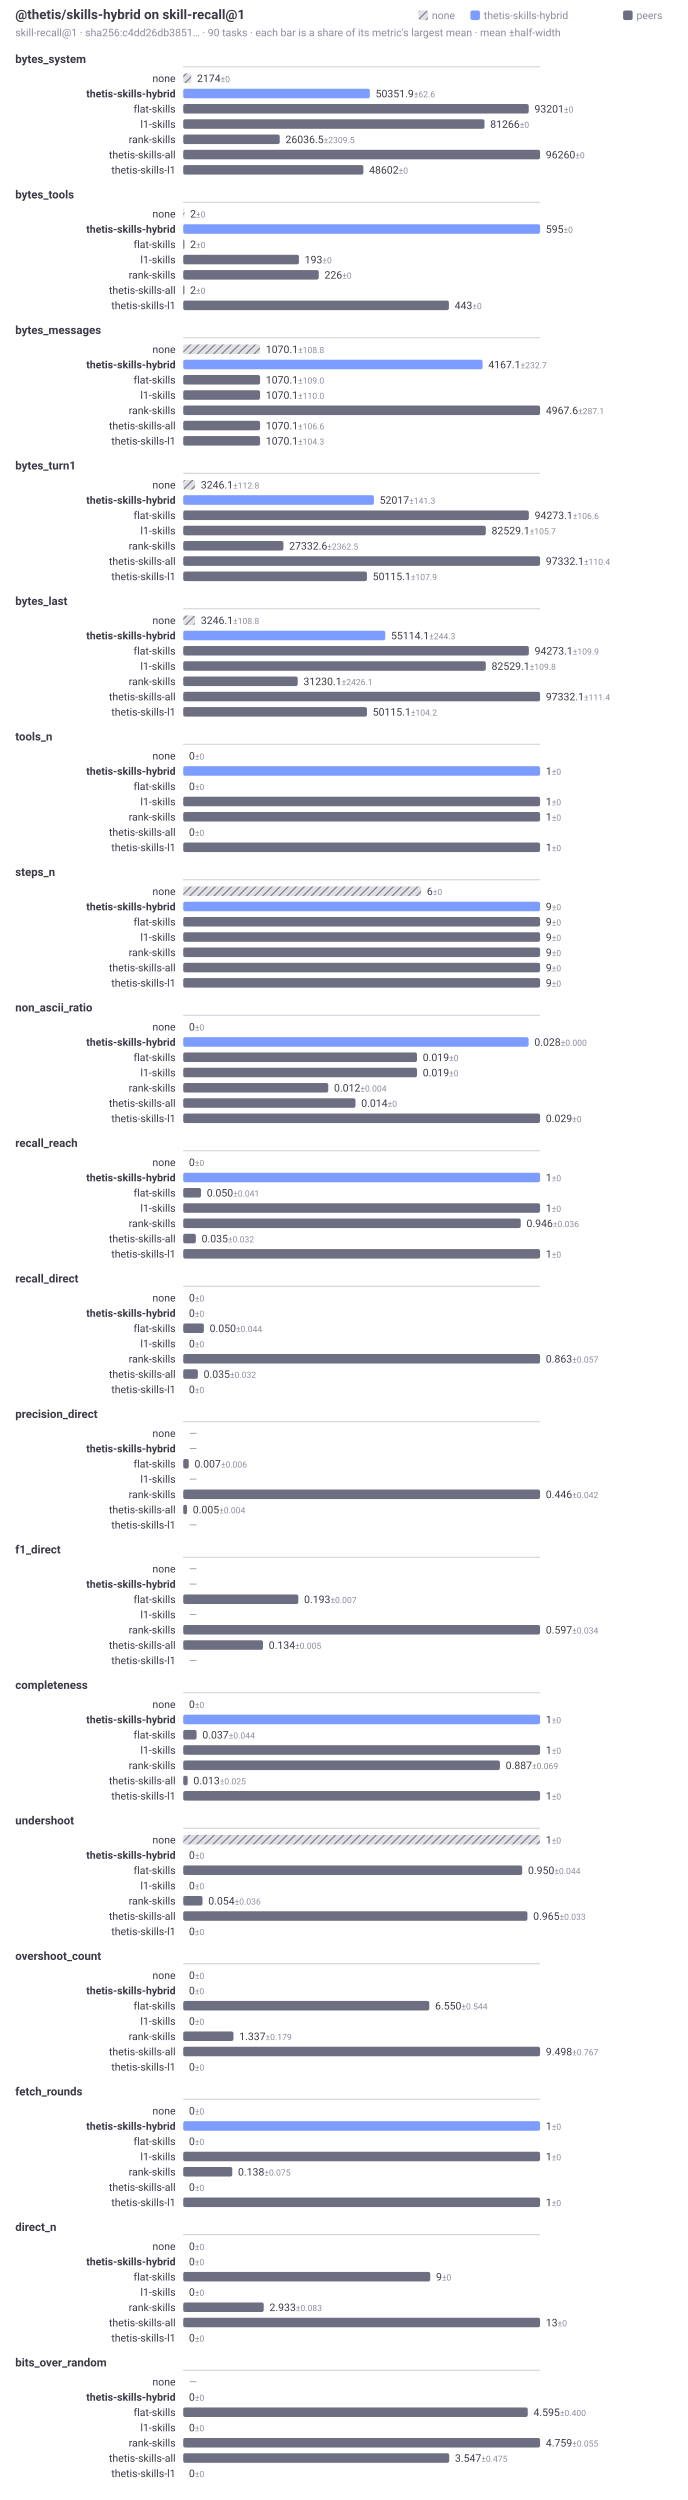
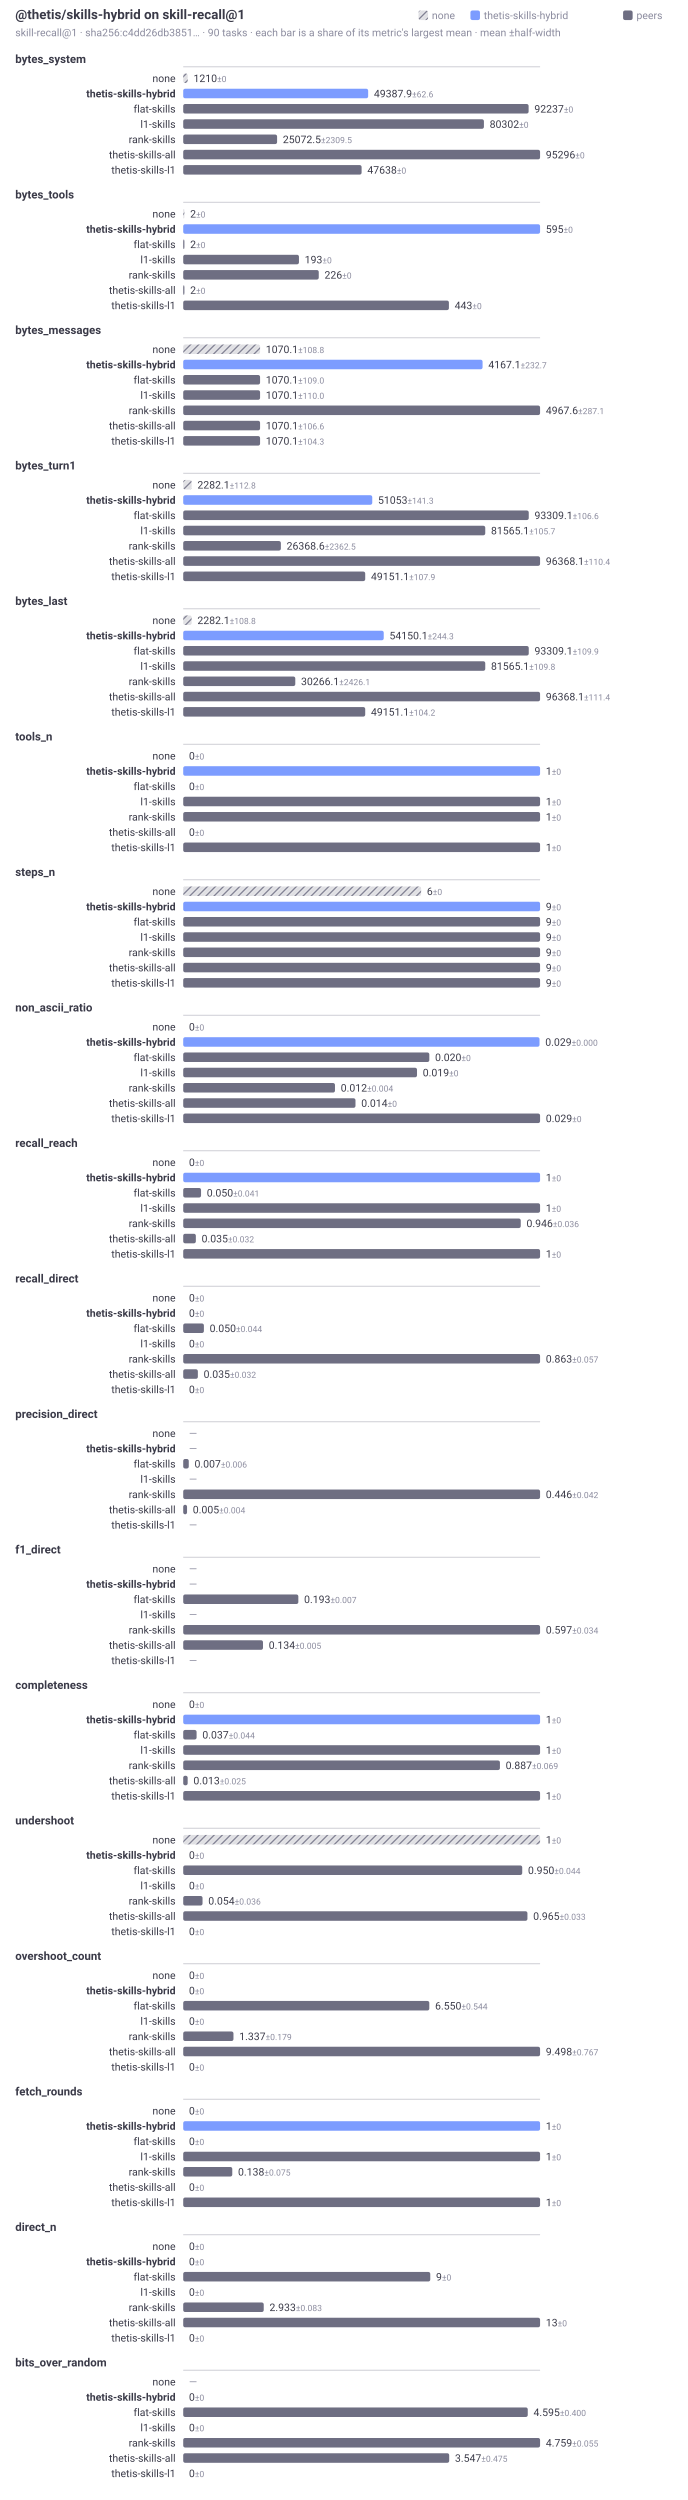
<svg xmlns="http://www.w3.org/2000/svg" width="720" height="2620" viewBox="0 0 720 2620" role="img" aria-labelledby="t d" font-family="system-ui, -apple-system, Segoe UI, Roboto, sans-serif">
  <style>.t{fill:#3a3a48}.f{fill:#8b8b9e}@media (prefers-color-scheme:dark){.t{fill:#d2d2dc}.f{fill:#9a9aae}}</style>
  <defs>
    <pattern id="hatch" width="6" height="6" patternUnits="userSpaceOnUse" patternTransform="rotate(45)">
      <rect width="6" height="6" fill="#6e6e82" fill-opacity="0.22" />
      <line x1="0" y1="0" x2="0" y2="6" stroke="#6e6e82" stroke-width="2" />
    </pattern>
  </defs>
  <text class="t" x="16" y="20" font-size="14" font-weight="600">@thetis/skills-hybrid on skill-recall@1</text>
  <text class="f" x="16" y="38" font-size="11">skill-recall@1 · sha256:c4dd26db3851… · 90 tasks · each bar is a share of its metric's largest mean · mean ±half-width</text>
  <rect x="653" y="11" width="10" height="10" rx="2" fill="#6e6e82" />
  <text class="f" x="667" y="20" font-size="11">peers</text>
  <rect x="493" y="11" width="10" height="10" rx="2" fill="#7c9cff" />
  <text class="f" x="507" y="20" font-size="11">thetis-skills-hybrid</text>
  <rect x="438.6" y="11" width="10" height="10" rx="2" fill="url(#hatch)" />
  <text class="f" x="452.6" y="20" font-size="11">none</text>
  <text class="t" x="16" y="66" font-size="12" font-weight="600">bytes_system</text>
  <line x1="192" y1="70" x2="566" y2="70" stroke="#6e6e82" stroke-opacity="0.35" stroke-width="1" />
  <text class="t" x="184" y="86" font-size="11" text-anchor="end">none</text>
-   <rect x="192" y="77" width="8.45" height="10" rx="2" fill="url(#hatch)" />
-   <text class="t" x="206.45" y="86" font-size="11">2174<tspan class="f" font-size="9"> ±0</tspan>
+   <rect x="192" y="77" width="4.75" height="10" rx="2" fill="url(#hatch)" />
+   <text class="t" x="202.75" y="86" font-size="11">1210<tspan class="f" font-size="9"> ±0</tspan>
  </text>
  <text class="t" x="184" y="102" font-size="11" text-anchor="end" font-weight="600">thetis-skills-hybrid</text>
-   <rect x="192" y="93" width="195.63" height="10" rx="2" fill="#7c9cff" />
-   <text class="t" x="393.63" y="102" font-size="11">50351.9<tspan class="f" font-size="9"> ±62.6</tspan>
+   <rect x="192" y="93" width="193.83" height="10" rx="2" fill="#7c9cff" />
+   <text class="t" x="391.83" y="102" font-size="11">49387.9<tspan class="f" font-size="9"> ±62.6</tspan>
  </text>
  <text class="t" x="184" y="118" font-size="11" text-anchor="end">flat-skills</text>
-   <rect x="192" y="109" width="362.11" height="10" rx="2" fill="#6e6e82" />
-   <text class="t" x="560.11" y="118" font-size="11">93201<tspan class="f" font-size="9"> ±0</tspan>
+   <rect x="192" y="109" width="361.99" height="10" rx="2" fill="#6e6e82" />
+   <text class="t" x="559.99" y="118" font-size="11">92237<tspan class="f" font-size="9"> ±0</tspan>
  </text>
  <text class="t" x="184" y="134" font-size="11" text-anchor="end">l1-skills</text>
-   <rect x="192" y="125" width="315.74" height="10" rx="2" fill="#6e6e82" />
-   <text class="t" x="513.74" y="134" font-size="11">81266<tspan class="f" font-size="9"> ±0</tspan>
+   <rect x="192" y="125" width="315.15" height="10" rx="2" fill="#6e6e82" />
+   <text class="t" x="513.15" y="134" font-size="11">80302<tspan class="f" font-size="9"> ±0</tspan>
  </text>
  <text class="t" x="184" y="150" font-size="11" text-anchor="end">rank-skills</text>
-   <rect x="192" y="141" width="101.16" height="10" rx="2" fill="#6e6e82" />
-   <text class="t" x="299.16" y="150" font-size="11">26036.5<tspan class="f" font-size="9"> ±2309.5</tspan>
+   <rect x="192" y="141" width="98.4" height="10" rx="2" fill="#6e6e82" />
+   <text class="t" x="296.4" y="150" font-size="11">25072.5<tspan class="f" font-size="9"> ±2309.5</tspan>
  </text>
  <text class="t" x="184" y="166" font-size="11" text-anchor="end">thetis-skills-all</text>
  <rect x="192" y="157" width="374" height="10" rx="2" fill="#6e6e82" />
-   <text class="t" x="572" y="166" font-size="11">96260<tspan class="f" font-size="9"> ±0</tspan>
+   <text class="t" x="572" y="166" font-size="11">95296<tspan class="f" font-size="9"> ±0</tspan>
  </text>
  <text class="t" x="184" y="182" font-size="11" text-anchor="end">thetis-skills-l1</text>
-   <rect x="192" y="173" width="188.83" height="10" rx="2" fill="#6e6e82" />
-   <text class="t" x="386.83" y="182" font-size="11">48602<tspan class="f" font-size="9"> ±0</tspan>
+   <rect x="192" y="173" width="186.96" height="10" rx="2" fill="#6e6e82" />
+   <text class="t" x="384.96" y="182" font-size="11">47638<tspan class="f" font-size="9"> ±0</tspan>
  </text>
  <text class="t" x="16" y="208" font-size="12" font-weight="600">bytes_tools</text>
  <line x1="192" y1="212" x2="566" y2="212" stroke="#6e6e82" stroke-opacity="0.35" stroke-width="1" />
  <text class="t" x="184" y="228" font-size="11" text-anchor="end">none</text>
  <rect x="192" y="219" width="1.26" height="10" rx="2" fill="url(#hatch)" />
  <text class="t" x="199.26" y="228" font-size="11">2<tspan class="f" font-size="9"> ±0</tspan>
  </text>
  <text class="t" x="184" y="244" font-size="11" text-anchor="end" font-weight="600">thetis-skills-hybrid</text>
  <rect x="192" y="235" width="374" height="10" rx="2" fill="#7c9cff" />
  <text class="t" x="572" y="244" font-size="11">595<tspan class="f" font-size="9"> ±0</tspan>
  </text>
  <text class="t" x="184" y="260" font-size="11" text-anchor="end">flat-skills</text>
  <rect x="192" y="251" width="1.26" height="10" rx="2" fill="#6e6e82" />
  <text class="t" x="199.26" y="260" font-size="11">2<tspan class="f" font-size="9"> ±0</tspan>
  </text>
  <text class="t" x="184" y="276" font-size="11" text-anchor="end">l1-skills</text>
  <rect x="192" y="267" width="121.31" height="10" rx="2" fill="#6e6e82" />
  <text class="t" x="319.31" y="276" font-size="11">193<tspan class="f" font-size="9"> ±0</tspan>
  </text>
  <text class="t" x="184" y="292" font-size="11" text-anchor="end">rank-skills</text>
  <rect x="192" y="283" width="142.06" height="10" rx="2" fill="#6e6e82" />
  <text class="t" x="340.06" y="292" font-size="11">226<tspan class="f" font-size="9"> ±0</tspan>
  </text>
  <text class="t" x="184" y="308" font-size="11" text-anchor="end">thetis-skills-all</text>
  <rect x="192" y="299" width="1.26" height="10" rx="2" fill="#6e6e82" />
  <text class="t" x="199.26" y="308" font-size="11">2<tspan class="f" font-size="9"> ±0</tspan>
  </text>
  <text class="t" x="184" y="324" font-size="11" text-anchor="end">thetis-skills-l1</text>
  <rect x="192" y="315" width="278.46" height="10" rx="2" fill="#6e6e82" />
  <text class="t" x="476.46" y="324" font-size="11">443<tspan class="f" font-size="9"> ±0</tspan>
  </text>
  <text class="t" x="16" y="350" font-size="12" font-weight="600">bytes_messages</text>
  <line x1="192" y1="354" x2="566" y2="354" stroke="#6e6e82" stroke-opacity="0.35" stroke-width="1" />
  <text class="t" x="184" y="370" font-size="11" text-anchor="end">none</text>
  <rect x="192" y="361" width="80.56" height="10" rx="2" fill="url(#hatch)" />
  <text class="t" x="278.56" y="370" font-size="11">1070.1<tspan class="f" font-size="9"> ±108.8</tspan>
  </text>
  <text class="t" x="184" y="386" font-size="11" text-anchor="end" font-weight="600">thetis-skills-hybrid</text>
  <rect x="192" y="377" width="313.74" height="10" rx="2" fill="#7c9cff" />
  <text class="t" x="511.74" y="386" font-size="11">4167.1<tspan class="f" font-size="9"> ±232.7</tspan>
  </text>
  <text class="t" x="184" y="402" font-size="11" text-anchor="end">flat-skills</text>
  <rect x="192" y="393" width="80.56" height="10" rx="2" fill="#6e6e82" />
  <text class="t" x="278.56" y="402" font-size="11">1070.1<tspan class="f" font-size="9"> ±109.0</tspan>
  </text>
  <text class="t" x="184" y="418" font-size="11" text-anchor="end">l1-skills</text>
  <rect x="192" y="409" width="80.56" height="10" rx="2" fill="#6e6e82" />
  <text class="t" x="278.56" y="418" font-size="11">1070.1<tspan class="f" font-size="9"> ±110.0</tspan>
  </text>
  <text class="t" x="184" y="434" font-size="11" text-anchor="end">rank-skills</text>
  <rect x="192" y="425" width="374" height="10" rx="2" fill="#6e6e82" />
  <text class="t" x="572" y="434" font-size="11">4967.6<tspan class="f" font-size="9"> ±287.1</tspan>
  </text>
  <text class="t" x="184" y="450" font-size="11" text-anchor="end">thetis-skills-all</text>
  <rect x="192" y="441" width="80.56" height="10" rx="2" fill="#6e6e82" />
  <text class="t" x="278.56" y="450" font-size="11">1070.1<tspan class="f" font-size="9"> ±106.6</tspan>
  </text>
  <text class="t" x="184" y="466" font-size="11" text-anchor="end">thetis-skills-l1</text>
  <rect x="192" y="457" width="80.56" height="10" rx="2" fill="#6e6e82" />
  <text class="t" x="278.56" y="466" font-size="11">1070.1<tspan class="f" font-size="9"> ±104.3</tspan>
  </text>
  <text class="t" x="16" y="492" font-size="12" font-weight="600">bytes_turn1</text>
  <line x1="192" y1="496" x2="566" y2="496" stroke="#6e6e82" stroke-opacity="0.35" stroke-width="1" />
  <text class="t" x="184" y="512" font-size="11" text-anchor="end">none</text>
-   <rect x="192" y="503" width="12.47" height="10" rx="2" fill="url(#hatch)" />
-   <text class="t" x="210.47" y="512" font-size="11">3246.1<tspan class="f" font-size="9"> ±112.8</tspan>
+   <rect x="192" y="503" width="8.86" height="10" rx="2" fill="url(#hatch)" />
+   <text class="t" x="206.86" y="512" font-size="11">2282.1<tspan class="f" font-size="9"> ±112.8</tspan>
  </text>
  <text class="t" x="184" y="528" font-size="11" text-anchor="end" font-weight="600">thetis-skills-hybrid</text>
-   <rect x="192" y="519" width="199.88" height="10" rx="2" fill="#7c9cff" />
-   <text class="t" x="397.88" y="528" font-size="11">52017<tspan class="f" font-size="9"> ±141.3</tspan>
+   <rect x="192" y="519" width="198.13" height="10" rx="2" fill="#7c9cff" />
+   <text class="t" x="396.13" y="528" font-size="11">51053<tspan class="f" font-size="9"> ±141.3</tspan>
  </text>
  <text class="t" x="184" y="544" font-size="11" text-anchor="end">flat-skills</text>
-   <rect x="192" y="535" width="362.25" height="10" rx="2" fill="#6e6e82" />
-   <text class="t" x="560.25" y="544" font-size="11">94273.1<tspan class="f" font-size="9"> ±106.6</tspan>
+   <rect x="192" y="535" width="362.13" height="10" rx="2" fill="#6e6e82" />
+   <text class="t" x="560.13" y="544" font-size="11">93309.1<tspan class="f" font-size="9"> ±106.6</tspan>
  </text>
  <text class="t" x="184" y="560" font-size="11" text-anchor="end">l1-skills</text>
-   <rect x="192" y="551" width="317.12" height="10" rx="2" fill="#6e6e82" />
-   <text class="t" x="515.12" y="560" font-size="11">82529.1<tspan class="f" font-size="9"> ±105.7</tspan>
+   <rect x="192" y="551" width="316.55" height="10" rx="2" fill="#6e6e82" />
+   <text class="t" x="514.55" y="560" font-size="11">81565.1<tspan class="f" font-size="9"> ±105.7</tspan>
  </text>
  <text class="t" x="184" y="576" font-size="11" text-anchor="end">rank-skills</text>
-   <rect x="192" y="567" width="105.03" height="10" rx="2" fill="#6e6e82" />
-   <text class="t" x="303.03" y="576" font-size="11">27332.6<tspan class="f" font-size="9"> ±2362.5</tspan>
+   <rect x="192" y="567" width="102.34" height="10" rx="2" fill="#6e6e82" />
+   <text class="t" x="300.34" y="576" font-size="11">26368.6<tspan class="f" font-size="9"> ±2362.5</tspan>
  </text>
  <text class="t" x="184" y="592" font-size="11" text-anchor="end">thetis-skills-all</text>
  <rect x="192" y="583" width="374" height="10" rx="2" fill="#6e6e82" />
-   <text class="t" x="572" y="592" font-size="11">97332.1<tspan class="f" font-size="9"> ±110.4</tspan>
+   <text class="t" x="572" y="592" font-size="11">96368.1<tspan class="f" font-size="9"> ±110.4</tspan>
  </text>
  <text class="t" x="184" y="608" font-size="11" text-anchor="end">thetis-skills-l1</text>
-   <rect x="192" y="599" width="192.57" height="10" rx="2" fill="#6e6e82" />
-   <text class="t" x="390.57" y="608" font-size="11">50115.1<tspan class="f" font-size="9"> ±107.9</tspan>
+   <rect x="192" y="599" width="190.75" height="10" rx="2" fill="#6e6e82" />
+   <text class="t" x="388.75" y="608" font-size="11">49151.1<tspan class="f" font-size="9"> ±107.9</tspan>
  </text>
  <text class="t" x="16" y="634" font-size="12" font-weight="600">bytes_last</text>
  <line x1="192" y1="638" x2="566" y2="638" stroke="#6e6e82" stroke-opacity="0.35" stroke-width="1" />
  <text class="t" x="184" y="654" font-size="11" text-anchor="end">none</text>
-   <rect x="192" y="645" width="12.47" height="10" rx="2" fill="url(#hatch)" />
-   <text class="t" x="210.47" y="654" font-size="11">3246.1<tspan class="f" font-size="9"> ±108.8</tspan>
+   <rect x="192" y="645" width="8.86" height="10" rx="2" fill="url(#hatch)" />
+   <text class="t" x="206.86" y="654" font-size="11">2282.1<tspan class="f" font-size="9"> ±108.8</tspan>
  </text>
  <text class="t" x="184" y="670" font-size="11" text-anchor="end" font-weight="600">thetis-skills-hybrid</text>
-   <rect x="192" y="661" width="211.78" height="10" rx="2" fill="#7c9cff" />
-   <text class="t" x="409.78" y="670" font-size="11">55114.1<tspan class="f" font-size="9"> ±244.3</tspan>
+   <rect x="192" y="661" width="210.15" height="10" rx="2" fill="#7c9cff" />
+   <text class="t" x="408.15" y="670" font-size="11">54150.1<tspan class="f" font-size="9"> ±244.3</tspan>
  </text>
  <text class="t" x="184" y="686" font-size="11" text-anchor="end">flat-skills</text>
-   <rect x="192" y="677" width="362.25" height="10" rx="2" fill="#6e6e82" />
-   <text class="t" x="560.25" y="686" font-size="11">94273.1<tspan class="f" font-size="9"> ±109.9</tspan>
+   <rect x="192" y="677" width="362.13" height="10" rx="2" fill="#6e6e82" />
+   <text class="t" x="560.13" y="686" font-size="11">93309.1<tspan class="f" font-size="9"> ±109.9</tspan>
  </text>
  <text class="t" x="184" y="702" font-size="11" text-anchor="end">l1-skills</text>
-   <rect x="192" y="693" width="317.12" height="10" rx="2" fill="#6e6e82" />
-   <text class="t" x="515.12" y="702" font-size="11">82529.1<tspan class="f" font-size="9"> ±109.8</tspan>
+   <rect x="192" y="693" width="316.55" height="10" rx="2" fill="#6e6e82" />
+   <text class="t" x="514.55" y="702" font-size="11">81565.1<tspan class="f" font-size="9"> ±109.8</tspan>
  </text>
  <text class="t" x="184" y="718" font-size="11" text-anchor="end">rank-skills</text>
-   <rect x="192" y="709" width="120" height="10" rx="2" fill="#6e6e82" />
-   <text class="t" x="318" y="718" font-size="11">31230.1<tspan class="f" font-size="9"> ±2426.1</tspan>
+   <rect x="192" y="709" width="117.46" height="10" rx="2" fill="#6e6e82" />
+   <text class="t" x="315.46" y="718" font-size="11">30266.1<tspan class="f" font-size="9"> ±2426.1</tspan>
  </text>
  <text class="t" x="184" y="734" font-size="11" text-anchor="end">thetis-skills-all</text>
  <rect x="192" y="725" width="374" height="10" rx="2" fill="#6e6e82" />
-   <text class="t" x="572" y="734" font-size="11">97332.1<tspan class="f" font-size="9"> ±111.4</tspan>
+   <text class="t" x="572" y="734" font-size="11">96368.1<tspan class="f" font-size="9"> ±111.4</tspan>
  </text>
  <text class="t" x="184" y="750" font-size="11" text-anchor="end">thetis-skills-l1</text>
-   <rect x="192" y="741" width="192.57" height="10" rx="2" fill="#6e6e82" />
-   <text class="t" x="390.57" y="750" font-size="11">50115.1<tspan class="f" font-size="9"> ±104.2</tspan>
+   <rect x="192" y="741" width="190.75" height="10" rx="2" fill="#6e6e82" />
+   <text class="t" x="388.75" y="750" font-size="11">49151.1<tspan class="f" font-size="9"> ±104.2</tspan>
  </text>
  <text class="t" x="16" y="776" font-size="12" font-weight="600">tools_n</text>
  <line x1="192" y1="780" x2="566" y2="780" stroke="#6e6e82" stroke-opacity="0.35" stroke-width="1" />
  <text class="t" x="184" y="796" font-size="11" text-anchor="end">none</text>
  <rect x="192" y="787" width="0" height="10" rx="2" fill="url(#hatch)" />
  <text class="t" x="198" y="796" font-size="11">0<tspan class="f" font-size="9"> ±0</tspan>
  </text>
  <text class="t" x="184" y="812" font-size="11" text-anchor="end" font-weight="600">thetis-skills-hybrid</text>
  <rect x="192" y="803" width="374" height="10" rx="2" fill="#7c9cff" />
  <text class="t" x="572" y="812" font-size="11">1<tspan class="f" font-size="9"> ±0</tspan>
  </text>
  <text class="t" x="184" y="828" font-size="11" text-anchor="end">flat-skills</text>
  <rect x="192" y="819" width="0" height="10" rx="2" fill="#6e6e82" />
  <text class="t" x="198" y="828" font-size="11">0<tspan class="f" font-size="9"> ±0</tspan>
  </text>
  <text class="t" x="184" y="844" font-size="11" text-anchor="end">l1-skills</text>
  <rect x="192" y="835" width="374" height="10" rx="2" fill="#6e6e82" />
  <text class="t" x="572" y="844" font-size="11">1<tspan class="f" font-size="9"> ±0</tspan>
  </text>
  <text class="t" x="184" y="860" font-size="11" text-anchor="end">rank-skills</text>
  <rect x="192" y="851" width="374" height="10" rx="2" fill="#6e6e82" />
  <text class="t" x="572" y="860" font-size="11">1<tspan class="f" font-size="9"> ±0</tspan>
  </text>
  <text class="t" x="184" y="876" font-size="11" text-anchor="end">thetis-skills-all</text>
  <rect x="192" y="867" width="0" height="10" rx="2" fill="#6e6e82" />
  <text class="t" x="198" y="876" font-size="11">0<tspan class="f" font-size="9"> ±0</tspan>
  </text>
  <text class="t" x="184" y="892" font-size="11" text-anchor="end">thetis-skills-l1</text>
  <rect x="192" y="883" width="374" height="10" rx="2" fill="#6e6e82" />
  <text class="t" x="572" y="892" font-size="11">1<tspan class="f" font-size="9"> ±0</tspan>
  </text>
  <text class="t" x="16" y="918" font-size="12" font-weight="600">steps_n</text>
  <line x1="192" y1="922" x2="566" y2="922" stroke="#6e6e82" stroke-opacity="0.35" stroke-width="1" />
  <text class="t" x="184" y="938" font-size="11" text-anchor="end">none</text>
  <rect x="192" y="929" width="249.33" height="10" rx="2" fill="url(#hatch)" />
  <text class="t" x="447.33" y="938" font-size="11">6<tspan class="f" font-size="9"> ±0</tspan>
  </text>
  <text class="t" x="184" y="954" font-size="11" text-anchor="end" font-weight="600">thetis-skills-hybrid</text>
  <rect x="192" y="945" width="374" height="10" rx="2" fill="#7c9cff" />
  <text class="t" x="572" y="954" font-size="11">9<tspan class="f" font-size="9"> ±0</tspan>
  </text>
  <text class="t" x="184" y="970" font-size="11" text-anchor="end">flat-skills</text>
  <rect x="192" y="961" width="374" height="10" rx="2" fill="#6e6e82" />
  <text class="t" x="572" y="970" font-size="11">9<tspan class="f" font-size="9"> ±0</tspan>
  </text>
  <text class="t" x="184" y="986" font-size="11" text-anchor="end">l1-skills</text>
  <rect x="192" y="977" width="374" height="10" rx="2" fill="#6e6e82" />
  <text class="t" x="572" y="986" font-size="11">9<tspan class="f" font-size="9"> ±0</tspan>
  </text>
  <text class="t" x="184" y="1002" font-size="11" text-anchor="end">rank-skills</text>
  <rect x="192" y="993" width="374" height="10" rx="2" fill="#6e6e82" />
  <text class="t" x="572" y="1002" font-size="11">9<tspan class="f" font-size="9"> ±0</tspan>
  </text>
  <text class="t" x="184" y="1018" font-size="11" text-anchor="end">thetis-skills-all</text>
  <rect x="192" y="1009" width="374" height="10" rx="2" fill="#6e6e82" />
  <text class="t" x="572" y="1018" font-size="11">9<tspan class="f" font-size="9"> ±0</tspan>
  </text>
  <text class="t" x="184" y="1034" font-size="11" text-anchor="end">thetis-skills-l1</text>
  <rect x="192" y="1025" width="374" height="10" rx="2" fill="#6e6e82" />
  <text class="t" x="572" y="1034" font-size="11">9<tspan class="f" font-size="9"> ±0</tspan>
  </text>
  <text class="t" x="16" y="1060" font-size="12" font-weight="600">non_ascii_ratio</text>
  <line x1="192" y1="1064" x2="566" y2="1064" stroke="#6e6e82" stroke-opacity="0.35" stroke-width="1" />
  <text class="t" x="184" y="1080" font-size="11" text-anchor="end">none</text>
  <rect x="192" y="1071" width="0" height="10" rx="2" fill="url(#hatch)" />
  <text class="t" x="198" y="1080" font-size="11">0<tspan class="f" font-size="9"> ±0</tspan>
  </text>
  <text class="t" x="184" y="1096" font-size="11" text-anchor="end" font-weight="600">thetis-skills-hybrid</text>
-   <rect x="192" y="1087" width="361.96" height="10" rx="2" fill="#7c9cff" />
-   <text class="t" x="559.96" y="1096" font-size="11">0.028<tspan class="f" font-size="9"> ±0.000</tspan>
+   <rect x="192" y="1087" width="373.43" height="10" rx="2" fill="#7c9cff" />
+   <text class="t" x="571.43" y="1096" font-size="11">0.029<tspan class="f" font-size="9"> ±0.000</tspan>
  </text>
  <text class="t" x="184" y="1112" font-size="11" text-anchor="end">flat-skills</text>
-   <rect x="192" y="1103" width="245.03" height="10" rx="2" fill="#6e6e82" />
-   <text class="t" x="443.03" y="1112" font-size="11">0.019<tspan class="f" font-size="9"> ±0</tspan>
+   <rect x="192" y="1103" width="257.93" height="10" rx="2" fill="#6e6e82" />
+   <text class="t" x="455.93" y="1112" font-size="11">0.020<tspan class="f" font-size="9"> ±0</tspan>
  </text>
  <text class="t" x="184" y="1128" font-size="11" text-anchor="end">l1-skills</text>
  <rect x="192" y="1119" width="245.03" height="10" rx="2" fill="#6e6e82" />
  <text class="t" x="443.03" y="1128" font-size="11">0.019<tspan class="f" font-size="9"> ±0</tspan>
  </text>
  <text class="t" x="184" y="1144" font-size="11" text-anchor="end">rank-skills</text>
-   <rect x="192" y="1135" width="152.04" height="10" rx="2" fill="#6e6e82" />
-   <text class="t" x="350.04" y="1144" font-size="11">0.012<tspan class="f" font-size="9"> ±0.004</tspan>
+   <rect x="192" y="1135" width="159.06" height="10" rx="2" fill="#6e6e82" />
+   <text class="t" x="357.06" y="1144" font-size="11">0.012<tspan class="f" font-size="9"> ±0.004</tspan>
  </text>
  <text class="t" x="184" y="1160" font-size="11" text-anchor="end">thetis-skills-all</text>
  <rect x="192" y="1151" width="180.55" height="10" rx="2" fill="#6e6e82" />
  <text class="t" x="378.55" y="1160" font-size="11">0.014<tspan class="f" font-size="9"> ±0</tspan>
  </text>
  <text class="t" x="184" y="1176" font-size="11" text-anchor="end">thetis-skills-l1</text>
  <rect x="192" y="1167" width="374" height="10" rx="2" fill="#6e6e82" />
  <text class="t" x="572" y="1176" font-size="11">0.029<tspan class="f" font-size="9"> ±0</tspan>
  </text>
  <text class="t" x="16" y="1202" font-size="12" font-weight="600">recall_reach</text>
  <line x1="192" y1="1206" x2="566" y2="1206" stroke="#6e6e82" stroke-opacity="0.35" stroke-width="1" />
  <text class="t" x="184" y="1222" font-size="11" text-anchor="end">none</text>
  <rect x="192" y="1213" width="0" height="10" rx="2" fill="url(#hatch)" />
  <text class="t" x="198" y="1222" font-size="11">0<tspan class="f" font-size="9"> ±0</tspan>
  </text>
  <text class="t" x="184" y="1238" font-size="11" text-anchor="end" font-weight="600">thetis-skills-hybrid</text>
  <rect x="192" y="1229" width="374" height="10" rx="2" fill="#7c9cff" />
  <text class="t" x="572" y="1238" font-size="11">1<tspan class="f" font-size="9"> ±0</tspan>
  </text>
  <text class="t" x="184" y="1254" font-size="11" text-anchor="end">flat-skills</text>
  <rect x="192" y="1245" width="18.7" height="10" rx="2" fill="#6e6e82" />
  <text class="t" x="216.7" y="1254" font-size="11">0.050<tspan class="f" font-size="9"> ±0.041</tspan>
  </text>
  <text class="t" x="184" y="1270" font-size="11" text-anchor="end">l1-skills</text>
  <rect x="192" y="1261" width="374" height="10" rx="2" fill="#6e6e82" />
  <text class="t" x="572" y="1270" font-size="11">1<tspan class="f" font-size="9"> ±0</tspan>
  </text>
  <text class="t" x="184" y="1286" font-size="11" text-anchor="end">rank-skills</text>
  <rect x="192" y="1277" width="353.74" height="10" rx="2" fill="#6e6e82" />
  <text class="t" x="551.74" y="1286" font-size="11">0.946<tspan class="f" font-size="9"> ±0.036</tspan>
  </text>
  <text class="t" x="184" y="1302" font-size="11" text-anchor="end">thetis-skills-all</text>
  <rect x="192" y="1293" width="13.25" height="10" rx="2" fill="#6e6e82" />
  <text class="t" x="211.25" y="1302" font-size="11">0.035<tspan class="f" font-size="9"> ±0.032</tspan>
  </text>
  <text class="t" x="184" y="1318" font-size="11" text-anchor="end">thetis-skills-l1</text>
  <rect x="192" y="1309" width="374" height="10" rx="2" fill="#6e6e82" />
  <text class="t" x="572" y="1318" font-size="11">1<tspan class="f" font-size="9"> ±0</tspan>
  </text>
  <text class="t" x="16" y="1344" font-size="12" font-weight="600">recall_direct</text>
  <line x1="192" y1="1348" x2="566" y2="1348" stroke="#6e6e82" stroke-opacity="0.35" stroke-width="1" />
  <text class="t" x="184" y="1364" font-size="11" text-anchor="end">none</text>
  <rect x="192" y="1355" width="0" height="10" rx="2" fill="url(#hatch)" />
  <text class="t" x="198" y="1364" font-size="11">0<tspan class="f" font-size="9"> ±0</tspan>
  </text>
  <text class="t" x="184" y="1380" font-size="11" text-anchor="end" font-weight="600">thetis-skills-hybrid</text>
  <rect x="192" y="1371" width="0" height="10" rx="2" fill="#7c9cff" />
  <text class="t" x="198" y="1380" font-size="11">0<tspan class="f" font-size="9"> ±0</tspan>
  </text>
  <text class="t" x="184" y="1396" font-size="11" text-anchor="end">flat-skills</text>
  <rect x="192" y="1387" width="21.68" height="10" rx="2" fill="#6e6e82" />
  <text class="t" x="219.68" y="1396" font-size="11">0.050<tspan class="f" font-size="9"> ±0.044</tspan>
  </text>
  <text class="t" x="184" y="1412" font-size="11" text-anchor="end">l1-skills</text>
  <rect x="192" y="1403" width="0" height="10" rx="2" fill="#6e6e82" />
  <text class="t" x="198" y="1412" font-size="11">0<tspan class="f" font-size="9"> ±0</tspan>
  </text>
  <text class="t" x="184" y="1428" font-size="11" text-anchor="end">rank-skills</text>
  <rect x="192" y="1419" width="374" height="10" rx="2" fill="#6e6e82" />
  <text class="t" x="572" y="1428" font-size="11">0.863<tspan class="f" font-size="9"> ±0.057</tspan>
  </text>
  <text class="t" x="184" y="1444" font-size="11" text-anchor="end">thetis-skills-all</text>
  <rect x="192" y="1435" width="15.36" height="10" rx="2" fill="#6e6e82" />
  <text class="t" x="213.36" y="1444" font-size="11">0.035<tspan class="f" font-size="9"> ±0.032</tspan>
  </text>
  <text class="t" x="184" y="1460" font-size="11" text-anchor="end">thetis-skills-l1</text>
  <rect x="192" y="1451" width="0" height="10" rx="2" fill="#6e6e82" />
  <text class="t" x="198" y="1460" font-size="11">0<tspan class="f" font-size="9"> ±0</tspan>
  </text>
  <text class="t" x="16" y="1486" font-size="12" font-weight="600">precision_direct</text>
  <line x1="192" y1="1490" x2="566" y2="1490" stroke="#6e6e82" stroke-opacity="0.35" stroke-width="1" />
  <text class="t" x="184" y="1506" font-size="11" text-anchor="end">none</text>
  <rect x="192" y="1497" width="0" height="10" rx="2" fill="url(#hatch)" />
  <text class="f" x="198" y="1506" font-size="11">—</text>
  <text class="t" x="184" y="1522" font-size="11" text-anchor="end" font-weight="600">thetis-skills-hybrid</text>
  <rect x="192" y="1513" width="0" height="10" rx="2" fill="#7c9cff" />
  <text class="f" x="198" y="1522" font-size="11">—</text>
  <text class="t" x="184" y="1538" font-size="11" text-anchor="end">flat-skills</text>
  <rect x="192" y="1529" width="5.83" height="10" rx="2" fill="#6e6e82" />
  <text class="t" x="203.83" y="1538" font-size="11">0.007<tspan class="f" font-size="9"> ±0.006</tspan>
  </text>
  <text class="t" x="184" y="1554" font-size="11" text-anchor="end">l1-skills</text>
  <rect x="192" y="1545" width="0" height="10" rx="2" fill="#6e6e82" />
  <text class="f" x="198" y="1554" font-size="11">—</text>
  <text class="t" x="184" y="1570" font-size="11" text-anchor="end">rank-skills</text>
  <rect x="192" y="1561" width="374" height="10" rx="2" fill="#6e6e82" />
  <text class="t" x="572" y="1570" font-size="11">0.446<tspan class="f" font-size="9"> ±0.042</tspan>
  </text>
  <text class="t" x="184" y="1586" font-size="11" text-anchor="end">thetis-skills-all</text>
  <rect x="192" y="1577" width="4.03" height="10" rx="2" fill="#6e6e82" />
  <text class="t" x="202.03" y="1586" font-size="11">0.005<tspan class="f" font-size="9"> ±0.004</tspan>
  </text>
  <text class="t" x="184" y="1602" font-size="11" text-anchor="end">thetis-skills-l1</text>
  <rect x="192" y="1593" width="0" height="10" rx="2" fill="#6e6e82" />
  <text class="f" x="198" y="1602" font-size="11">—</text>
  <text class="t" x="16" y="1628" font-size="12" font-weight="600">f1_direct</text>
  <line x1="192" y1="1632" x2="566" y2="1632" stroke="#6e6e82" stroke-opacity="0.35" stroke-width="1" />
  <text class="t" x="184" y="1648" font-size="11" text-anchor="end">none</text>
  <rect x="192" y="1639" width="0" height="10" rx="2" fill="url(#hatch)" />
  <text class="f" x="198" y="1648" font-size="11">—</text>
  <text class="t" x="184" y="1664" font-size="11" text-anchor="end" font-weight="600">thetis-skills-hybrid</text>
  <rect x="192" y="1655" width="0" height="10" rx="2" fill="#7c9cff" />
  <text class="f" x="198" y="1664" font-size="11">—</text>
  <text class="t" x="184" y="1680" font-size="11" text-anchor="end">flat-skills</text>
  <rect x="192" y="1671" width="120.66" height="10" rx="2" fill="#6e6e82" />
  <text class="t" x="318.66" y="1680" font-size="11">0.193<tspan class="f" font-size="9"> ±0.007</tspan>
  </text>
  <text class="t" x="184" y="1696" font-size="11" text-anchor="end">l1-skills</text>
  <rect x="192" y="1687" width="0" height="10" rx="2" fill="#6e6e82" />
  <text class="f" x="198" y="1696" font-size="11">—</text>
  <text class="t" x="184" y="1712" font-size="11" text-anchor="end">rank-skills</text>
  <rect x="192" y="1703" width="374" height="10" rx="2" fill="#6e6e82" />
  <text class="t" x="572" y="1712" font-size="11">0.597<tspan class="f" font-size="9"> ±0.034</tspan>
  </text>
  <text class="t" x="184" y="1728" font-size="11" text-anchor="end">thetis-skills-all</text>
  <rect x="192" y="1719" width="83.63" height="10" rx="2" fill="#6e6e82" />
  <text class="t" x="281.63" y="1728" font-size="11">0.134<tspan class="f" font-size="9"> ±0.005</tspan>
  </text>
  <text class="t" x="184" y="1744" font-size="11" text-anchor="end">thetis-skills-l1</text>
  <rect x="192" y="1735" width="0" height="10" rx="2" fill="#6e6e82" />
  <text class="f" x="198" y="1744" font-size="11">—</text>
  <text class="t" x="16" y="1770" font-size="12" font-weight="600">completeness</text>
  <line x1="192" y1="1774" x2="566" y2="1774" stroke="#6e6e82" stroke-opacity="0.35" stroke-width="1" />
  <text class="t" x="184" y="1790" font-size="11" text-anchor="end">none</text>
  <rect x="192" y="1781" width="0" height="10" rx="2" fill="url(#hatch)" />
  <text class="t" x="198" y="1790" font-size="11">0<tspan class="f" font-size="9"> ±0</tspan>
  </text>
  <text class="t" x="184" y="1806" font-size="11" text-anchor="end" font-weight="600">thetis-skills-hybrid</text>
  <rect x="192" y="1797" width="374" height="10" rx="2" fill="#7c9cff" />
  <text class="t" x="572" y="1806" font-size="11">1<tspan class="f" font-size="9"> ±0</tspan>
  </text>
  <text class="t" x="184" y="1822" font-size="11" text-anchor="end">flat-skills</text>
  <rect x="192" y="1813" width="14.03" height="10" rx="2" fill="#6e6e82" />
  <text class="t" x="212.03" y="1822" font-size="11">0.037<tspan class="f" font-size="9"> ±0.044</tspan>
  </text>
  <text class="t" x="184" y="1838" font-size="11" text-anchor="end">l1-skills</text>
  <rect x="192" y="1829" width="374" height="10" rx="2" fill="#6e6e82" />
  <text class="t" x="572" y="1838" font-size="11">1<tspan class="f" font-size="9"> ±0</tspan>
  </text>
  <text class="t" x="184" y="1854" font-size="11" text-anchor="end">rank-skills</text>
  <rect x="192" y="1845" width="331.93" height="10" rx="2" fill="#6e6e82" />
  <text class="t" x="529.92" y="1854" font-size="11">0.887<tspan class="f" font-size="9"> ±0.069</tspan>
  </text>
  <text class="t" x="184" y="1870" font-size="11" text-anchor="end">thetis-skills-all</text>
  <rect x="192" y="1861" width="4.68" height="10" rx="2" fill="#6e6e82" />
  <text class="t" x="202.68" y="1870" font-size="11">0.013<tspan class="f" font-size="9"> ±0.025</tspan>
  </text>
  <text class="t" x="184" y="1886" font-size="11" text-anchor="end">thetis-skills-l1</text>
  <rect x="192" y="1877" width="374" height="10" rx="2" fill="#6e6e82" />
  <text class="t" x="572" y="1886" font-size="11">1<tspan class="f" font-size="9"> ±0</tspan>
  </text>
  <text class="t" x="16" y="1912" font-size="12" font-weight="600">undershoot</text>
  <line x1="192" y1="1916" x2="566" y2="1916" stroke="#6e6e82" stroke-opacity="0.35" stroke-width="1" />
  <text class="t" x="184" y="1932" font-size="11" text-anchor="end">none</text>
  <rect x="192" y="1923" width="374" height="10" rx="2" fill="url(#hatch)" />
  <text class="t" x="572" y="1932" font-size="11">1<tspan class="f" font-size="9"> ±0</tspan>
  </text>
  <text class="t" x="184" y="1948" font-size="11" text-anchor="end" font-weight="600">thetis-skills-hybrid</text>
  <rect x="192" y="1939" width="0" height="10" rx="2" fill="#7c9cff" />
  <text class="t" x="198" y="1948" font-size="11">0<tspan class="f" font-size="9"> ±0</tspan>
  </text>
  <text class="t" x="184" y="1964" font-size="11" text-anchor="end">flat-skills</text>
  <rect x="192" y="1955" width="355.3" height="10" rx="2" fill="#6e6e82" />
  <text class="t" x="553.3" y="1964" font-size="11">0.950<tspan class="f" font-size="9"> ±0.044</tspan>
  </text>
  <text class="t" x="184" y="1980" font-size="11" text-anchor="end">l1-skills</text>
  <rect x="192" y="1971" width="0" height="10" rx="2" fill="#6e6e82" />
  <text class="t" x="198" y="1980" font-size="11">0<tspan class="f" font-size="9"> ±0</tspan>
  </text>
  <text class="t" x="184" y="1996" font-size="11" text-anchor="end">rank-skills</text>
  <rect x="192" y="1987" width="20.26" height="10" rx="2" fill="#6e6e82" />
  <text class="t" x="218.26" y="1996" font-size="11">0.054<tspan class="f" font-size="9"> ±0.036</tspan>
  </text>
  <text class="t" x="184" y="2012" font-size="11" text-anchor="end">thetis-skills-all</text>
  <rect x="192" y="2003" width="360.75" height="10" rx="2" fill="#6e6e82" />
  <text class="t" x="558.75" y="2012" font-size="11">0.965<tspan class="f" font-size="9"> ±0.033</tspan>
  </text>
  <text class="t" x="184" y="2028" font-size="11" text-anchor="end">thetis-skills-l1</text>
  <rect x="192" y="2019" width="0" height="10" rx="2" fill="#6e6e82" />
  <text class="t" x="198" y="2028" font-size="11">0<tspan class="f" font-size="9"> ±0</tspan>
  </text>
  <text class="t" x="16" y="2054" font-size="12" font-weight="600">overshoot_count</text>
  <line x1="192" y1="2058" x2="566" y2="2058" stroke="#6e6e82" stroke-opacity="0.35" stroke-width="1" />
  <text class="t" x="184" y="2074" font-size="11" text-anchor="end">none</text>
  <rect x="192" y="2065" width="0" height="10" rx="2" fill="url(#hatch)" />
  <text class="t" x="198" y="2074" font-size="11">0<tspan class="f" font-size="9"> ±0</tspan>
  </text>
  <text class="t" x="184" y="2090" font-size="11" text-anchor="end" font-weight="600">thetis-skills-hybrid</text>
  <rect x="192" y="2081" width="0" height="10" rx="2" fill="#7c9cff" />
  <text class="t" x="198" y="2090" font-size="11">0<tspan class="f" font-size="9"> ±0</tspan>
  </text>
  <text class="t" x="184" y="2106" font-size="11" text-anchor="end">flat-skills</text>
  <rect x="192" y="2097" width="257.92" height="10" rx="2" fill="#6e6e82" />
  <text class="t" x="455.92" y="2106" font-size="11">6.550<tspan class="f" font-size="9"> ±0.544</tspan>
  </text>
  <text class="t" x="184" y="2122" font-size="11" text-anchor="end">l1-skills</text>
  <rect x="192" y="2113" width="0" height="10" rx="2" fill="#6e6e82" />
  <text class="t" x="198" y="2122" font-size="11">0<tspan class="f" font-size="9"> ±0</tspan>
  </text>
  <text class="t" x="184" y="2138" font-size="11" text-anchor="end">rank-skills</text>
  <rect x="192" y="2129" width="52.67" height="10" rx="2" fill="#6e6e82" />
  <text class="t" x="250.67" y="2138" font-size="11">1.337<tspan class="f" font-size="9"> ±0.179</tspan>
  </text>
  <text class="t" x="184" y="2154" font-size="11" text-anchor="end">thetis-skills-all</text>
  <rect x="192" y="2145" width="374" height="10" rx="2" fill="#6e6e82" />
  <text class="t" x="572" y="2154" font-size="11">9.498<tspan class="f" font-size="9"> ±0.767</tspan>
  </text>
  <text class="t" x="184" y="2170" font-size="11" text-anchor="end">thetis-skills-l1</text>
  <rect x="192" y="2161" width="0" height="10" rx="2" fill="#6e6e82" />
  <text class="t" x="198" y="2170" font-size="11">0<tspan class="f" font-size="9"> ±0</tspan>
  </text>
  <text class="t" x="16" y="2196" font-size="12" font-weight="600">fetch_rounds</text>
  <line x1="192" y1="2200" x2="566" y2="2200" stroke="#6e6e82" stroke-opacity="0.35" stroke-width="1" />
  <text class="t" x="184" y="2216" font-size="11" text-anchor="end">none</text>
  <rect x="192" y="2207" width="0" height="10" rx="2" fill="url(#hatch)" />
  <text class="t" x="198" y="2216" font-size="11">0<tspan class="f" font-size="9"> ±0</tspan>
  </text>
  <text class="t" x="184" y="2232" font-size="11" text-anchor="end" font-weight="600">thetis-skills-hybrid</text>
  <rect x="192" y="2223" width="374" height="10" rx="2" fill="#7c9cff" />
  <text class="t" x="572" y="2232" font-size="11">1<tspan class="f" font-size="9"> ±0</tspan>
  </text>
  <text class="t" x="184" y="2248" font-size="11" text-anchor="end">flat-skills</text>
  <rect x="192" y="2239" width="0" height="10" rx="2" fill="#6e6e82" />
  <text class="t" x="198" y="2248" font-size="11">0<tspan class="f" font-size="9"> ±0</tspan>
  </text>
  <text class="t" x="184" y="2264" font-size="11" text-anchor="end">l1-skills</text>
  <rect x="192" y="2255" width="374" height="10" rx="2" fill="#6e6e82" />
  <text class="t" x="572" y="2264" font-size="11">1<tspan class="f" font-size="9"> ±0</tspan>
  </text>
  <text class="t" x="184" y="2280" font-size="11" text-anchor="end">rank-skills</text>
  <rect x="192" y="2271" width="51.43" height="10" rx="2" fill="#6e6e82" />
  <text class="t" x="249.43" y="2280" font-size="11">0.138<tspan class="f" font-size="9"> ±0.075</tspan>
  </text>
  <text class="t" x="184" y="2296" font-size="11" text-anchor="end">thetis-skills-all</text>
  <rect x="192" y="2287" width="0" height="10" rx="2" fill="#6e6e82" />
  <text class="t" x="198" y="2296" font-size="11">0<tspan class="f" font-size="9"> ±0</tspan>
  </text>
  <text class="t" x="184" y="2312" font-size="11" text-anchor="end">thetis-skills-l1</text>
  <rect x="192" y="2303" width="374" height="10" rx="2" fill="#6e6e82" />
  <text class="t" x="572" y="2312" font-size="11">1<tspan class="f" font-size="9"> ±0</tspan>
  </text>
  <text class="t" x="16" y="2338" font-size="12" font-weight="600">direct_n</text>
  <line x1="192" y1="2342" x2="566" y2="2342" stroke="#6e6e82" stroke-opacity="0.35" stroke-width="1" />
  <text class="t" x="184" y="2358" font-size="11" text-anchor="end">none</text>
  <rect x="192" y="2349" width="0" height="10" rx="2" fill="url(#hatch)" />
  <text class="t" x="198" y="2358" font-size="11">0<tspan class="f" font-size="9"> ±0</tspan>
  </text>
  <text class="t" x="184" y="2374" font-size="11" text-anchor="end" font-weight="600">thetis-skills-hybrid</text>
  <rect x="192" y="2365" width="0" height="10" rx="2" fill="#7c9cff" />
  <text class="t" x="198" y="2374" font-size="11">0<tspan class="f" font-size="9"> ±0</tspan>
  </text>
  <text class="t" x="184" y="2390" font-size="11" text-anchor="end">flat-skills</text>
  <rect x="192" y="2381" width="258.92" height="10" rx="2" fill="#6e6e82" />
  <text class="t" x="456.92" y="2390" font-size="11">9<tspan class="f" font-size="9"> ±0</tspan>
  </text>
  <text class="t" x="184" y="2406" font-size="11" text-anchor="end">l1-skills</text>
  <rect x="192" y="2397" width="0" height="10" rx="2" fill="#6e6e82" />
  <text class="t" x="198" y="2406" font-size="11">0<tspan class="f" font-size="9"> ±0</tspan>
  </text>
  <text class="t" x="184" y="2422" font-size="11" text-anchor="end">rank-skills</text>
  <rect x="192" y="2413" width="84.39" height="10" rx="2" fill="#6e6e82" />
  <text class="t" x="282.39" y="2422" font-size="11">2.933<tspan class="f" font-size="9"> ±0.083</tspan>
  </text>
  <text class="t" x="184" y="2438" font-size="11" text-anchor="end">thetis-skills-all</text>
  <rect x="192" y="2429" width="374" height="10" rx="2" fill="#6e6e82" />
  <text class="t" x="572" y="2438" font-size="11">13<tspan class="f" font-size="9"> ±0</tspan>
  </text>
  <text class="t" x="184" y="2454" font-size="11" text-anchor="end">thetis-skills-l1</text>
  <rect x="192" y="2445" width="0" height="10" rx="2" fill="#6e6e82" />
  <text class="t" x="198" y="2454" font-size="11">0<tspan class="f" font-size="9"> ±0</tspan>
  </text>
  <text class="t" x="16" y="2480" font-size="12" font-weight="600">bits_over_random</text>
  <line x1="192" y1="2484" x2="566" y2="2484" stroke="#6e6e82" stroke-opacity="0.35" stroke-width="1" />
  <text class="t" x="184" y="2500" font-size="11" text-anchor="end">none</text>
  <rect x="192" y="2491" width="0" height="10" rx="2" fill="url(#hatch)" />
  <text class="f" x="198" y="2500" font-size="11">—</text>
  <text class="t" x="184" y="2516" font-size="11" text-anchor="end" font-weight="600">thetis-skills-hybrid</text>
  <rect x="192" y="2507" width="0" height="10" rx="2" fill="#7c9cff" />
  <text class="t" x="198" y="2516" font-size="11">0<tspan class="f" font-size="9"> ±0</tspan>
  </text>
  <text class="t" x="184" y="2532" font-size="11" text-anchor="end">flat-skills</text>
  <rect x="192" y="2523" width="361.09" height="10" rx="2" fill="#6e6e82" />
  <text class="t" x="559.09" y="2532" font-size="11">4.595<tspan class="f" font-size="9"> ±0.400</tspan>
  </text>
  <text class="t" x="184" y="2548" font-size="11" text-anchor="end">l1-skills</text>
  <rect x="192" y="2539" width="0" height="10" rx="2" fill="#6e6e82" />
  <text class="t" x="198" y="2548" font-size="11">0<tspan class="f" font-size="9"> ±0</tspan>
  </text>
  <text class="t" x="184" y="2564" font-size="11" text-anchor="end">rank-skills</text>
  <rect x="192" y="2555" width="374" height="10" rx="2" fill="#6e6e82" />
  <text class="t" x="572" y="2564" font-size="11">4.759<tspan class="f" font-size="9"> ±0.055</tspan>
  </text>
  <text class="t" x="184" y="2580" font-size="11" text-anchor="end">thetis-skills-all</text>
  <rect x="192" y="2571" width="278.77" height="10" rx="2" fill="#6e6e82" />
  <text class="t" x="476.77" y="2580" font-size="11">3.547<tspan class="f" font-size="9"> ±0.475</tspan>
  </text>
  <text class="t" x="184" y="2596" font-size="11" text-anchor="end">thetis-skills-l1</text>
  <rect x="192" y="2587" width="0" height="10" rx="2" fill="#6e6e82" />
  <text class="t" x="198" y="2596" font-size="11">0<tspan class="f" font-size="9"> ±0</tspan>
  </text>
</svg>
